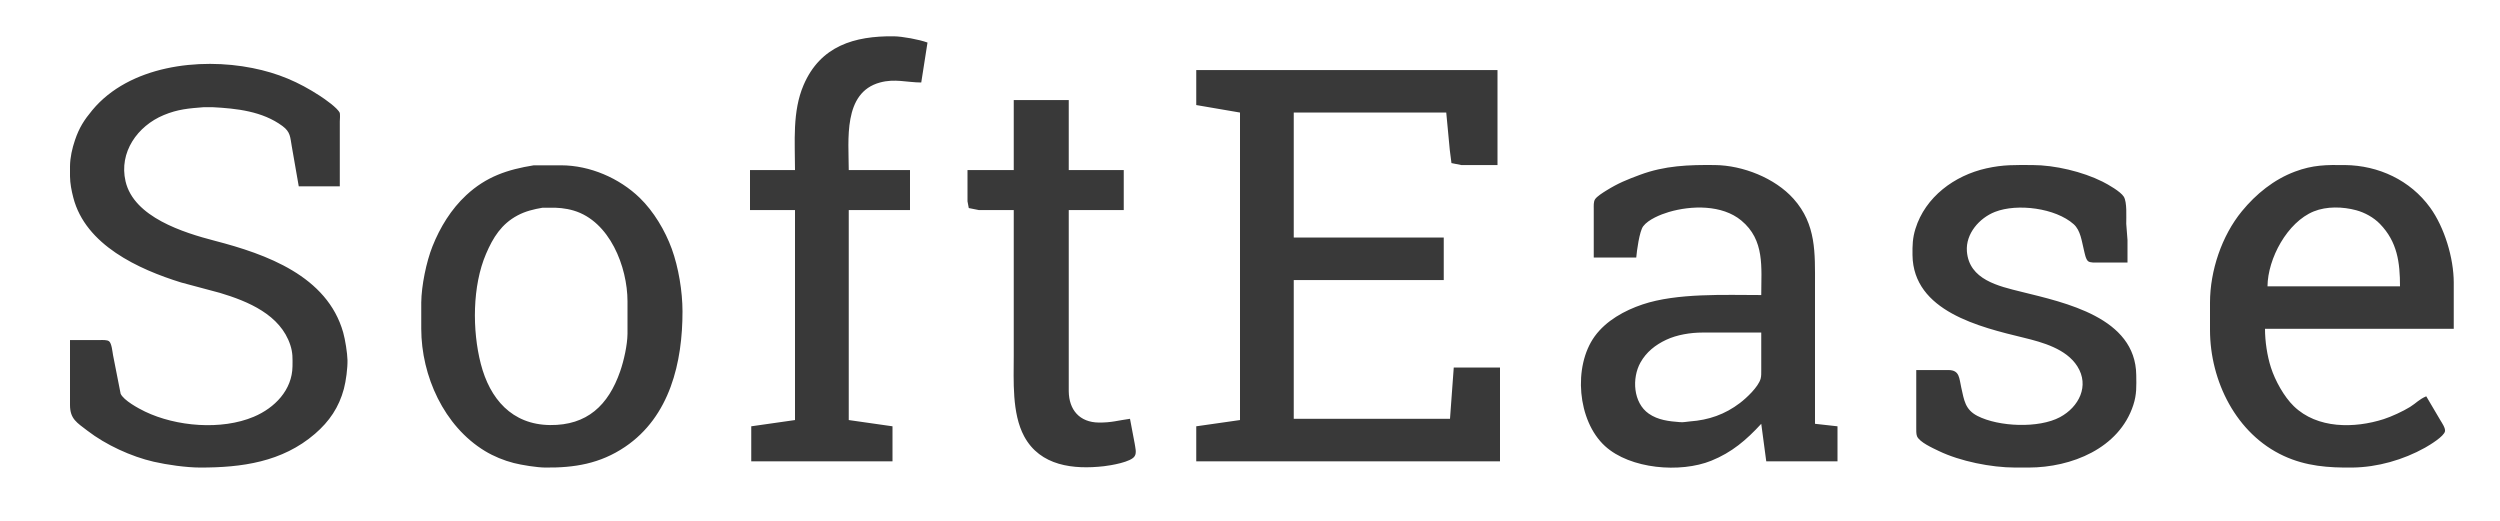
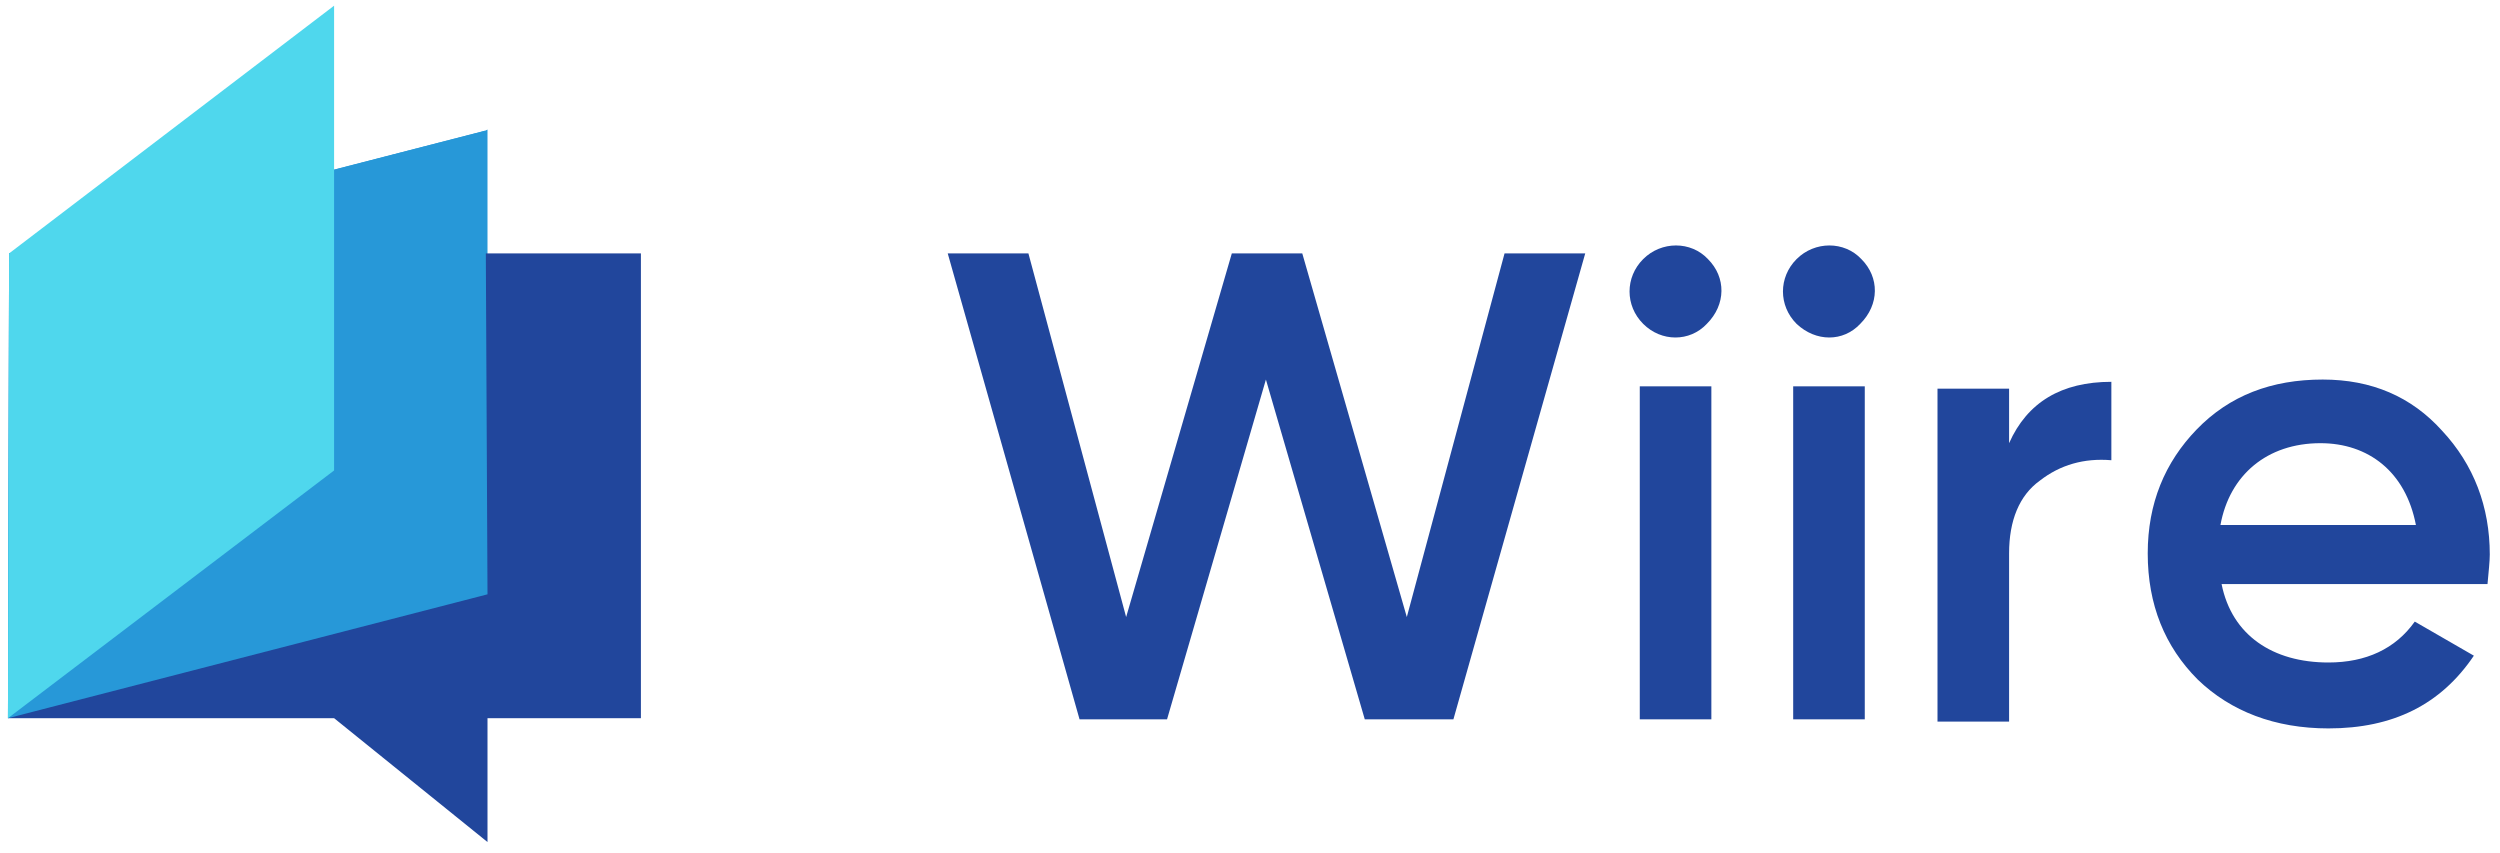
- <svg xmlns="http://www.w3.org/2000/svg" width="6.667in" height="1.387in" viewBox="0 0 2000 416">
-   <path id="Selection #1" fill="#393939" stroke="black" stroke-width="0" d="M 642.87,68.00            C 656.35,36.62 683.64,28.64 715.00,29.00              721.99,29.09 735.42,31.58 742.00,34.00              742.00,34.00 737.00,65.96 737.00,65.96              725.45,65.90 715.83,62.72 704.00,65.96              674.17,74.01 679.00,112.26 679.00,136.00              679.00,136.00 728.00,136.00 728.00,136.00              728.00,136.00 728.00,168.00 728.00,168.00              728.00,168.00 679.00,168.00 679.00,168.00              679.00,168.00 679.00,336.00 679.00,336.00              679.00,336.00 714.00,341.00 714.00,341.00              714.00,341.00 714.00,369.00 714.00,369.00              714.00,369.00 601.00,369.00 601.00,369.00              601.00,369.00 601.00,341.00 601.00,341.00              601.00,341.00 636.00,336.00 636.00,336.00              636.00,336.00 636.00,168.00 636.00,168.00              636.00,168.00 600.00,168.00 600.00,168.00              600.00,168.00 600.00,136.00 600.00,136.00              600.00,136.00 636.00,136.00 636.00,136.00              636.00,113.44 633.78,89.16 642.87,68.00 Z            M 80.00,272.00            C 81.97,272.00 85.69,271.74 87.27,272.99              89.36,274.66 89.94,281.33 90.42,284.00              90.42,284.00 96.51,314.96 96.51,314.96              98.94,320.27 110.65,326.65 116.00,329.22              141.00,341.23 177.13,344.28 203.00,333.38              219.73,326.34 233.77,312.00 234.00,293.00              234.07,286.60 234.29,282.22 232.25,276.00              224.30,251.73 198.43,241.02 176.00,234.28              176.00,234.28 145.00,225.98 145.00,225.98              110.77,215.38 68.40,195.99 58.63,158.00              57.20,152.45 56.07,146.75 56.00,141.00              56.00,141.00 56.00,133.00 56.00,133.00              56.09,125.85 57.72,118.75 60.00,112.00              63.35,102.11 67.28,95.98 73.92,88.00              103.42,52.59 159.26,45.85 202.00,54.40              222.35,58.47 238.61,65.37 256.00,76.69              259.76,79.15 270.08,86.28 271.84,90.32              272.11,92.00 272.00,95.16 271.84,97.00              271.84,97.00 271.84,149.00 271.84,149.00              271.84,149.00 239.00,149.00 239.00,149.00              239.00,149.00 233.42,117.00 233.42,117.00              232.12,109.76 232.49,105.59 225.98,100.79              209.88,88.89 189.20,86.73 170.00,85.71              170.00,85.71 163.00,85.71 163.00,85.71              151.06,86.67 142.36,87.29 131.00,92.02              109.91,100.78 95.05,121.85 100.43,145.00              107.09,173.71 146.76,186.06 172.00,192.63              212.95,203.29 261.78,220.67 274.57,266.00              276.15,271.60 277.85,282.23 277.99,288.00              278.13,294.47 276.79,304.73 275.12,311.00              271.17,325.77 263.52,337.06 252.00,347.00              225.76,369.64 193.32,374.05 160.00,374.00              149.01,373.98 133.77,371.82 123.00,369.35              104.94,365.21 84.68,355.86 70.00,344.57              61.52,338.05 56.02,335.16 56.00,324.00              56.00,324.00 56.00,272.00 56.00,272.00              56.00,272.00 80.00,272.00 80.00,272.00 Z            M 1198.00,56.00            C 1198.00,56.00 1198.00,132.00 1198.00,132.00              1198.00,132.00 1169.00,132.00 1169.00,132.00              1169.00,132.00 1161.17,130.43 1161.17,130.43              1161.17,130.43 1159.83,120.00 1159.83,120.00              1159.83,120.00 1157.00,90.00 1157.00,90.00              1157.00,90.00 1035.00,90.00 1035.00,90.00              1035.00,90.00 1035.00,190.00 1035.00,190.00              1035.00,190.00 1155.00,190.00 1155.00,190.00              1155.00,190.00 1155.00,224.00 1155.00,224.00              1155.00,224.00 1035.00,224.00 1035.00,224.00              1035.00,224.00 1035.00,335.00 1035.00,335.00              1035.00,335.00 1160.00,335.00 1160.00,335.00              1160.00,335.00 1163.00,294.00 1163.00,294.00              1163.00,294.00 1200.00,294.00 1200.00,294.00              1200.00,294.00 1200.00,369.00 1200.00,369.00              1200.00,369.00 957.00,369.00 957.00,369.00              957.00,369.00 957.00,341.00 957.00,341.00              957.00,341.00 992.00,336.00 992.00,336.00              992.00,336.00 992.00,90.00 992.00,90.00              992.00,90.00 957.00,84.00 957.00,84.00              957.00,84.00 957.00,56.00 957.00,56.00              957.00,56.00 1198.00,56.00 1198.00,56.00 Z            M 855.00,80.00            C 855.00,80.00 855.00,136.00 855.00,136.00              855.00,136.00 899.00,136.00 899.00,136.00              899.00,136.00 899.00,168.00 899.00,168.00              899.00,168.00 855.00,168.00 855.00,168.00              855.00,168.00 855.00,313.00 855.00,313.00              855.18,327.91 863.70,337.82 879.00,338.00              889.27,338.12 894.42,336.29 904.00,335.00              904.00,335.00 907.78,355.00 907.78,355.00              908.16,357.82 909.46,362.17 907.78,364.78              905.20,369.60 888.49,372.33 883.00,372.95              859.02,375.64 832.19,372.92 819.32,349.00              809.42,330.59 811.00,304.45 811.00,284.00              811.00,284.00 811.00,168.00 811.00,168.00              811.00,168.00 783.00,168.00 783.00,168.00              783.00,168.00 775.02,166.40 775.02,166.40              775.02,166.40 774.00,161.00 774.00,161.00              774.00,161.00 774.00,136.00 774.00,136.00              774.00,136.00 811.00,136.00 811.00,136.00              811.00,136.00 811.00,80.00 811.00,80.00              811.00,80.00 855.00,80.00 855.00,80.00 Z            M 449.00,132.21            C 471.92,132.27 495.47,142.42 511.83,158.29              522.95,169.07 532.13,184.48 537.41,199.00              542.84,213.93 545.98,233.13 546.00,249.00              546.06,289.71 536.00,333.19 500.00,357.48              480.07,370.93 459.50,374.27 436.00,374.00              429.39,373.92 417.48,372.03 411.00,370.37              403.09,368.35 394.99,365.03 388.00,360.80              355.16,340.90 337.06,300.72 337.00,263.00              337.00,263.00 337.00,242.00 337.00,242.00              337.16,228.55 341.02,209.49 346.00,197.00              352.08,181.74 360.89,167.34 373.00,156.09              389.00,141.24 405.96,135.60 427.00,132.21              427.00,132.21 449.00,132.21 449.00,132.21 Z            M 1275.00,167.00            C 1275.00,164.68 1274.76,161.49 1275.99,159.46              1277.44,157.09 1282.55,153.95 1285.00,152.42              1294.55,146.47 1301.58,143.69 1312.00,139.81              1331.94,132.39 1351.08,131.76 1372.00,132.00              1394.21,132.26 1419.95,142.35 1434.83,159.00              1453.15,179.49 1452.00,202.54 1452.00,228.00              1452.00,228.00 1452.00,339.00 1452.00,339.00              1452.00,339.00 1470.00,341.00 1470.00,341.00              1470.00,341.00 1470.00,369.00 1470.00,369.00              1470.00,369.00 1413.00,369.00 1413.00,369.00              1413.00,369.00 1409.00,339.00 1409.00,339.00              1397.10,351.94 1385.54,361.87 1369.00,368.55              1344.28,378.53 1304.18,375.26 1284.01,356.83              1261.90,336.61 1258.34,293.08 1275.78,269.00              1284.84,256.50 1299.62,248.35 1314.00,243.52              1341.59,234.24 1379.71,236.00 1409.00,236.00              1409.00,213.93 1411.99,192.01 1393.00,176.33              1377.65,163.65 1353.14,164.22 1335.00,169.59              1328.52,171.51 1318.59,175.54 1314.51,181.04              1311.55,185.03 1309.44,200.59 1309.00,206.00              1309.00,206.00 1275.00,206.00 1275.00,206.00              1275.00,206.00 1275.00,167.00 1275.00,167.00 Z            M 1559.00,296.00            C 1567.78,296.17 1567.31,302.50 1569.01,310.00              1571.29,320.03 1571.99,327.60 1582.00,332.73              1598.93,341.40 1631.02,342.80 1648.00,333.68              1663.08,325.58 1671.79,308.63 1661.87,293.00              1653.02,279.05 1634.17,273.82 1619.00,270.13              1584.14,261.66 1530.53,249.05 1530.00,204.00              1529.91,196.31 1530.03,190.48 1532.35,183.00              1540.26,157.49 1563.56,140.36 1589.00,134.66              1602.89,131.55 1612.13,131.98 1626.00,132.00              1643.87,132.03 1666.02,137.28 1682.00,145.27              1686.49,147.51 1696.46,153.20 1699.02,157.29              1701.77,161.69 1700.94,173.53 1701.00,179.00              1701.00,179.00 1702.00,192.00 1702.00,192.00              1702.00,192.00 1702.00,210.00 1702.00,210.00              1702.00,210.00 1678.00,210.00 1678.00,210.00              1675.92,210.00 1672.26,210.23 1670.56,208.98              1668.57,207.51 1667.73,202.40 1667.13,200.00              1665.39,193.05 1664.50,184.28 1658.95,179.33              1644.47,166.42 1613.88,162.47 1596.00,169.46              1583.50,174.35 1572.46,186.90 1573.52,201.00              1575.23,223.77 1598.85,228.86 1617.00,233.37              1652.16,242.12 1708.46,253.86 1709.00,300.00              1709.10,308.92 1709.47,315.33 1706.64,324.00              1695.30,358.79 1657.02,373.95 1623.00,374.00              1623.00,374.00 1612.00,374.00 1612.00,374.00              1593.03,373.97 1568.09,369.01 1551.00,360.74              1546.33,358.48 1535.53,353.72 1533.60,348.91              1532.88,347.12 1533.00,343.97 1533.00,342.00              1533.00,342.00 1533.00,296.00 1533.00,296.00              1533.00,296.00 1559.00,296.00 1559.00,296.00 Z            M 1952.20,336.00            C 1953.50,338.18 1956.41,342.36 1956.01,344.91              1955.37,349.02 1943.71,356.06 1940.00,358.14              1922.64,367.84 1901.97,373.76 1882.00,374.00              1862.68,374.22 1844.88,372.94 1827.00,364.69              1788.91,347.12 1768.06,304.75 1768.00,264.00              1768.00,264.00 1768.00,242.00 1768.00,242.00              1768.04,216.60 1777.33,188.71 1793.46,169.00              1804.80,155.15 1819.14,143.53 1836.00,137.23              1850.41,131.84 1861.02,131.83 1876.00,132.00              1902.88,132.32 1928.21,144.13 1944.08,166.00              1955.60,181.87 1962.97,206.41 1963.00,226.00              1963.00,226.00 1963.00,263.00 1963.00,263.00              1963.00,263.00 1812.00,263.00 1812.00,263.00              1812.01,272.94 1813.70,284.52 1816.75,294.00              1820.08,304.39 1827.22,317.33 1835.04,324.91              1853.79,343.10 1883.56,342.77 1907.00,335.25              1913.12,333.29 1922.55,328.93 1928.00,325.54              1933.16,322.32 1935.15,319.50 1941.00,317.00              1941.00,317.00 1952.20,336.00 1952.20,336.00 Z            M 414.00,172.32            C 401.09,179.23 394.46,189.95 388.85,203.00              377.82,228.68 377.73,264.19 384.63,291.00              391.84,319.01 409.48,339.65 440.00,340.00              469.70,340.33 486.71,324.16 496.14,297.00              499.11,288.43 501.89,276.05 502.00,267.00              502.00,267.00 502.00,241.00 502.00,241.00              501.96,213.28 487.74,177.01 459.00,168.44              452.43,166.48 445.81,165.92 439.00,166.14              439.00,166.14 434.00,166.14 434.00,166.14              426.92,167.37 420.39,168.90 414.00,172.32 Z            M 1903.91,179.04            C 1898.93,173.92 1891.89,170.03 1885.00,168.16              1874.34,165.26 1861.36,164.88 1851.00,169.09              1829.85,177.68 1814.20,206.76 1814.00,229.00              1814.00,229.00 1920.00,229.00 1920.00,229.00              1920.00,210.02 1917.93,193.44 1903.91,179.04 Z            M 1362.00,266.00            C 1352.52,266.01 1341.62,267.73 1333.00,271.78              1324.37,275.84 1317.05,281.55 1312.35,290.00              1305.38,302.53 1306.52,322.19 1319.04,330.90              1326.46,336.06 1335.25,337.02 1344.00,337.68              1347.24,337.92 1348.89,337.31 1352.00,337.09              1366.96,336.00 1379.95,331.52 1392.00,322.32              1397.35,318.24 1406.61,309.52 1408.49,303.00              1409.09,300.93 1409.00,298.17 1409.00,296.00              1409.00,296.00 1409.00,266.00 1409.00,266.00              1409.00,266.00 1362.00,266.00 1362.00,266.00 Z" />
+ <svg xmlns="http://www.w3.org/2000/svg" width="220px" height="75px" viewBox="0 0 220 75" version="1.1">
+   <defs />
+   <g id="Page-1" stroke="none" stroke-width="1" fill="none" fill-rule="evenodd">
+     <g id="Group">
+       <polygon id="Shape" fill="#2798D8" points="42.7 11.5 0.8 22.3 0.7 63.2 42.9 52.3 42.9 52.3 42.9 11.4" />
+       <polygon id="Shape" fill="#21469C" points="56.4 63.2 42.9 63.2 42.9 74.1 29.4 63.2 0.7 63.2 6.9 22.3 56.4 22.3" />
+       <polygon id="Shape" fill="#2798D8" points="42.7 11.5 0.8 22.3 0.7 63.2 42.9 52.3" />
+       <polygon id="Shape" fill="#4FD7ED" points="29.4 0.5 0.8 22.3 0.7 63.2 29.4 41.4" />
+       <polygon id="Shape" fill="#21469C" points="95 63.3 83.4 22.3 90.5 22.3 99.1 54.3 108.4 22.3 114.6 22.3 123.8 54.3 132.4 22.3 139.5 22.3 127.9 63.3 120.1 63.3 111.4 33.4 102.7 63.3" />
+       <path d="M144.6,28.5 C143,26.9 143,24.4 144.6,22.8 C146.2,21.2 148.8,21.2 150.3,22.8 C151.9,24.4 151.9,26.8 150.2,28.5 C148.7,30.1 146.2,30.1 144.6,28.5 L144.6,28.5 Z M144.3,63.3 L144.3,34 L150.6,34 L150.6,63.3 L144.3,63.3 L144.3,63.3 Z" id="Shape" fill="#21469C" />
+       <path d="M158.1,28.5 C156.5,26.9 156.5,24.4 158.1,22.8 C159.7,21.2 162.3,21.2 163.8,22.8 C165.4,24.4 165.4,26.8 163.7,28.5 C162.2,30.1 159.8,30.1 158.1,28.5 L158.1,28.5 Z M157.8,63.3 L157.8,34 L164.1,34 L164.1,63.3 L157.8,63.3 L157.8,63.3 Z" id="Shape" fill="#21469C" />
+       <path d="M176.8,39 C178.4,35.4 181.4,33.6 185.8,33.6 L185.8,40.5 C183.4,40.3 181.3,40.9 179.5,42.3 C177.7,43.6 176.8,45.8 176.8,48.7 L176.8,63.5 L170.5,63.5 L170.5,34.2 L176.8,34.2 L176.8,39 L176.8,39 Z" id="Shape" fill="#21469C" />
+       <path d="M195.5,51.4 C196.4,55.9 200,58.3 204.9,58.3 C208.2,58.3 210.8,57.1 212.5,54.7 L217.7,57.7 C214.8,62 210.6,64.1 204.9,64.1 C200.2,64.1 196.3,62.6 193.4,59.8 C190.5,56.9 189,53.2 189,48.7 C189,44.3 190.5,40.7 193.3,37.8 C196.2,34.8 199.9,33.4 204.4,33.4 C208.7,33.4 212.2,34.9 214.9,37.9 C217.7,40.9 219.1,44.6 219.1,48.8 C219.1,49.4 219,50.3 218.9,51.4 L195.5,51.4 L195.5,51.4 Z M212.6,46.2 C211.7,41.5 208.4,39 204.2,39 C199.5,39 196.2,41.8 195.4,46.2 L212.6,46.2 L212.6,46.2 Z" id="Shape" fill="#21469C" />
+     </g>
+   </g>
</svg>
